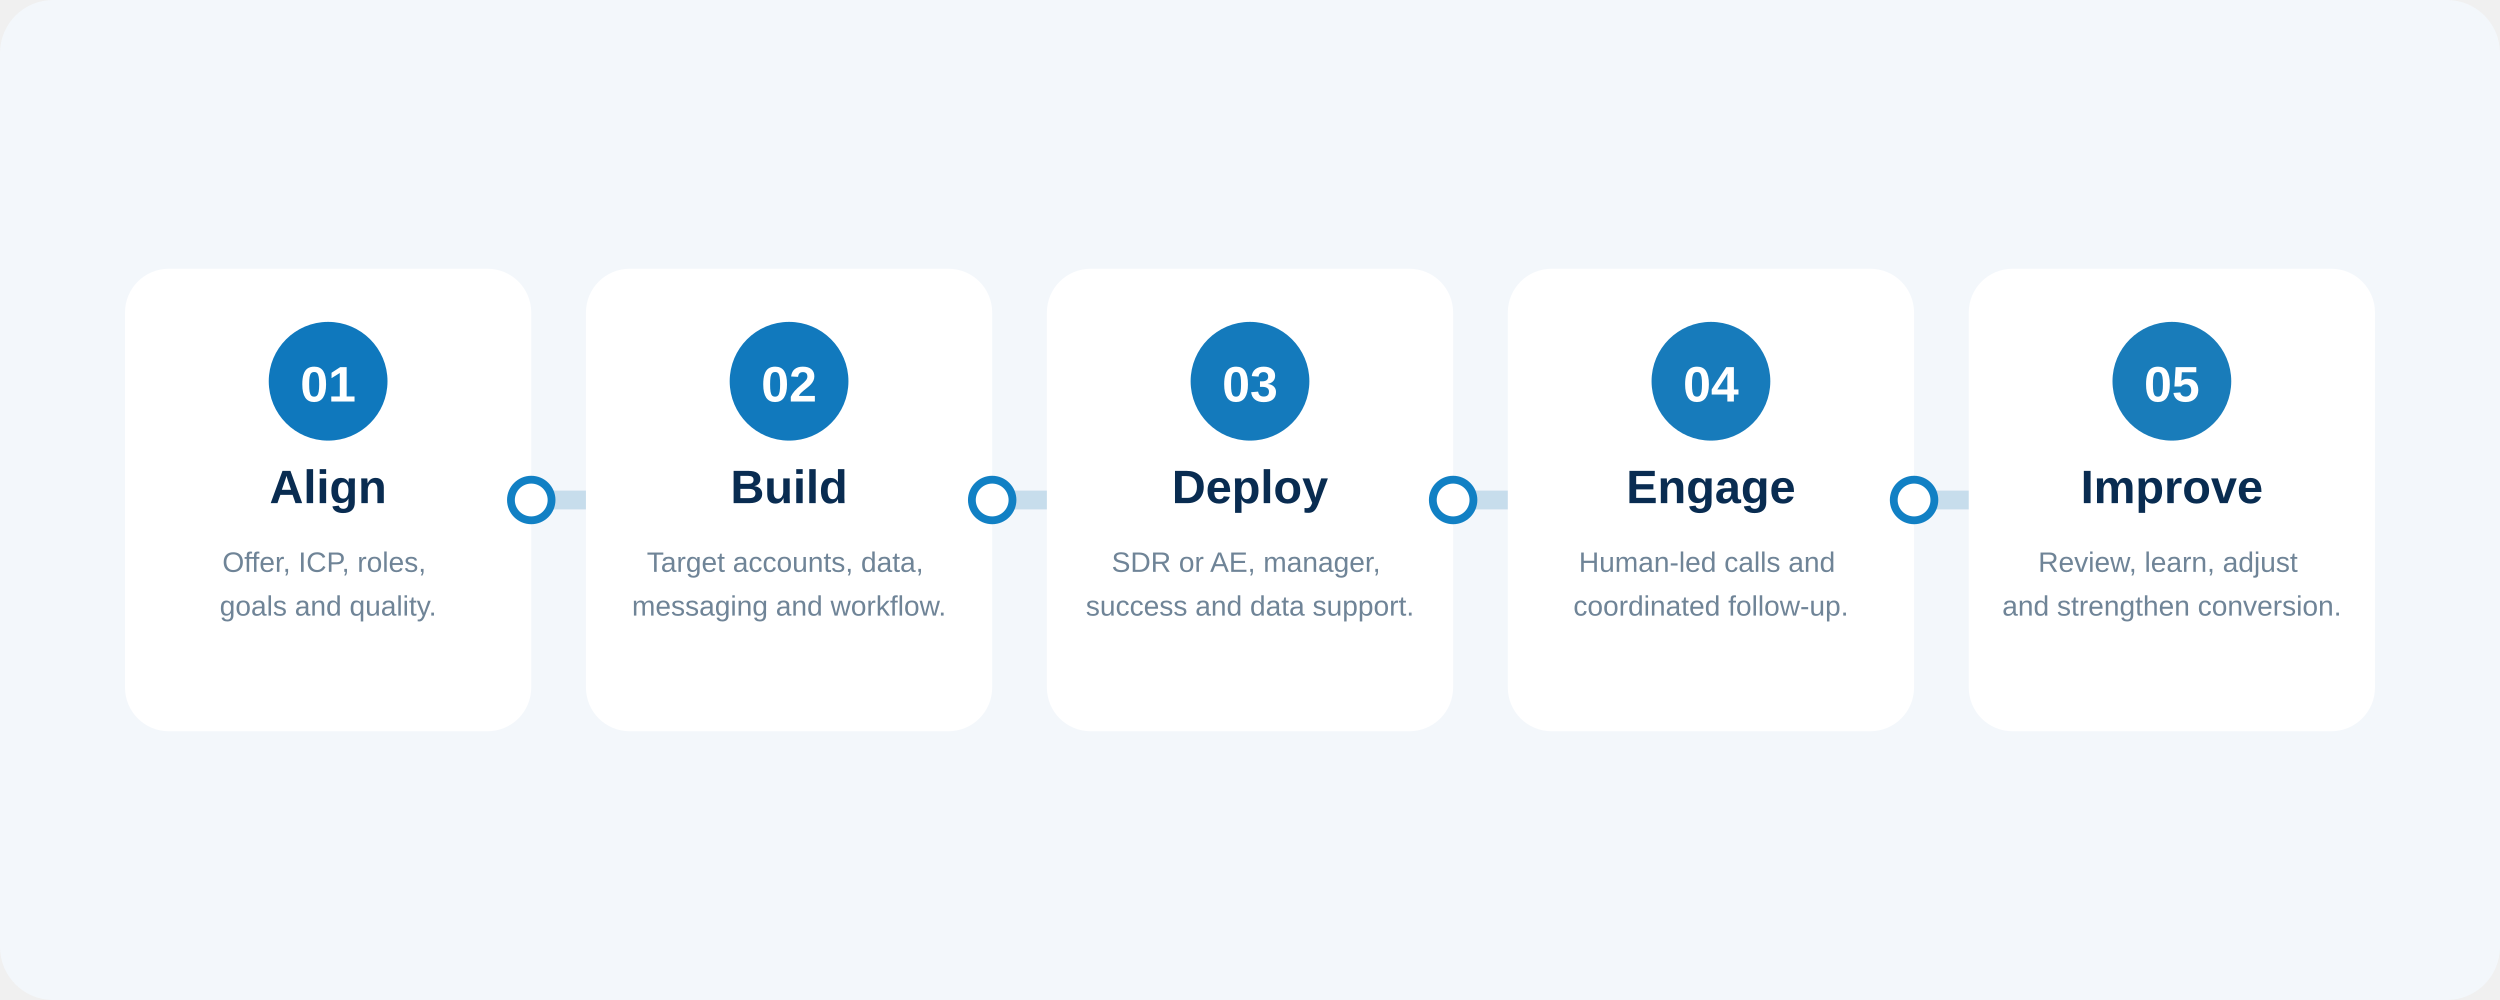
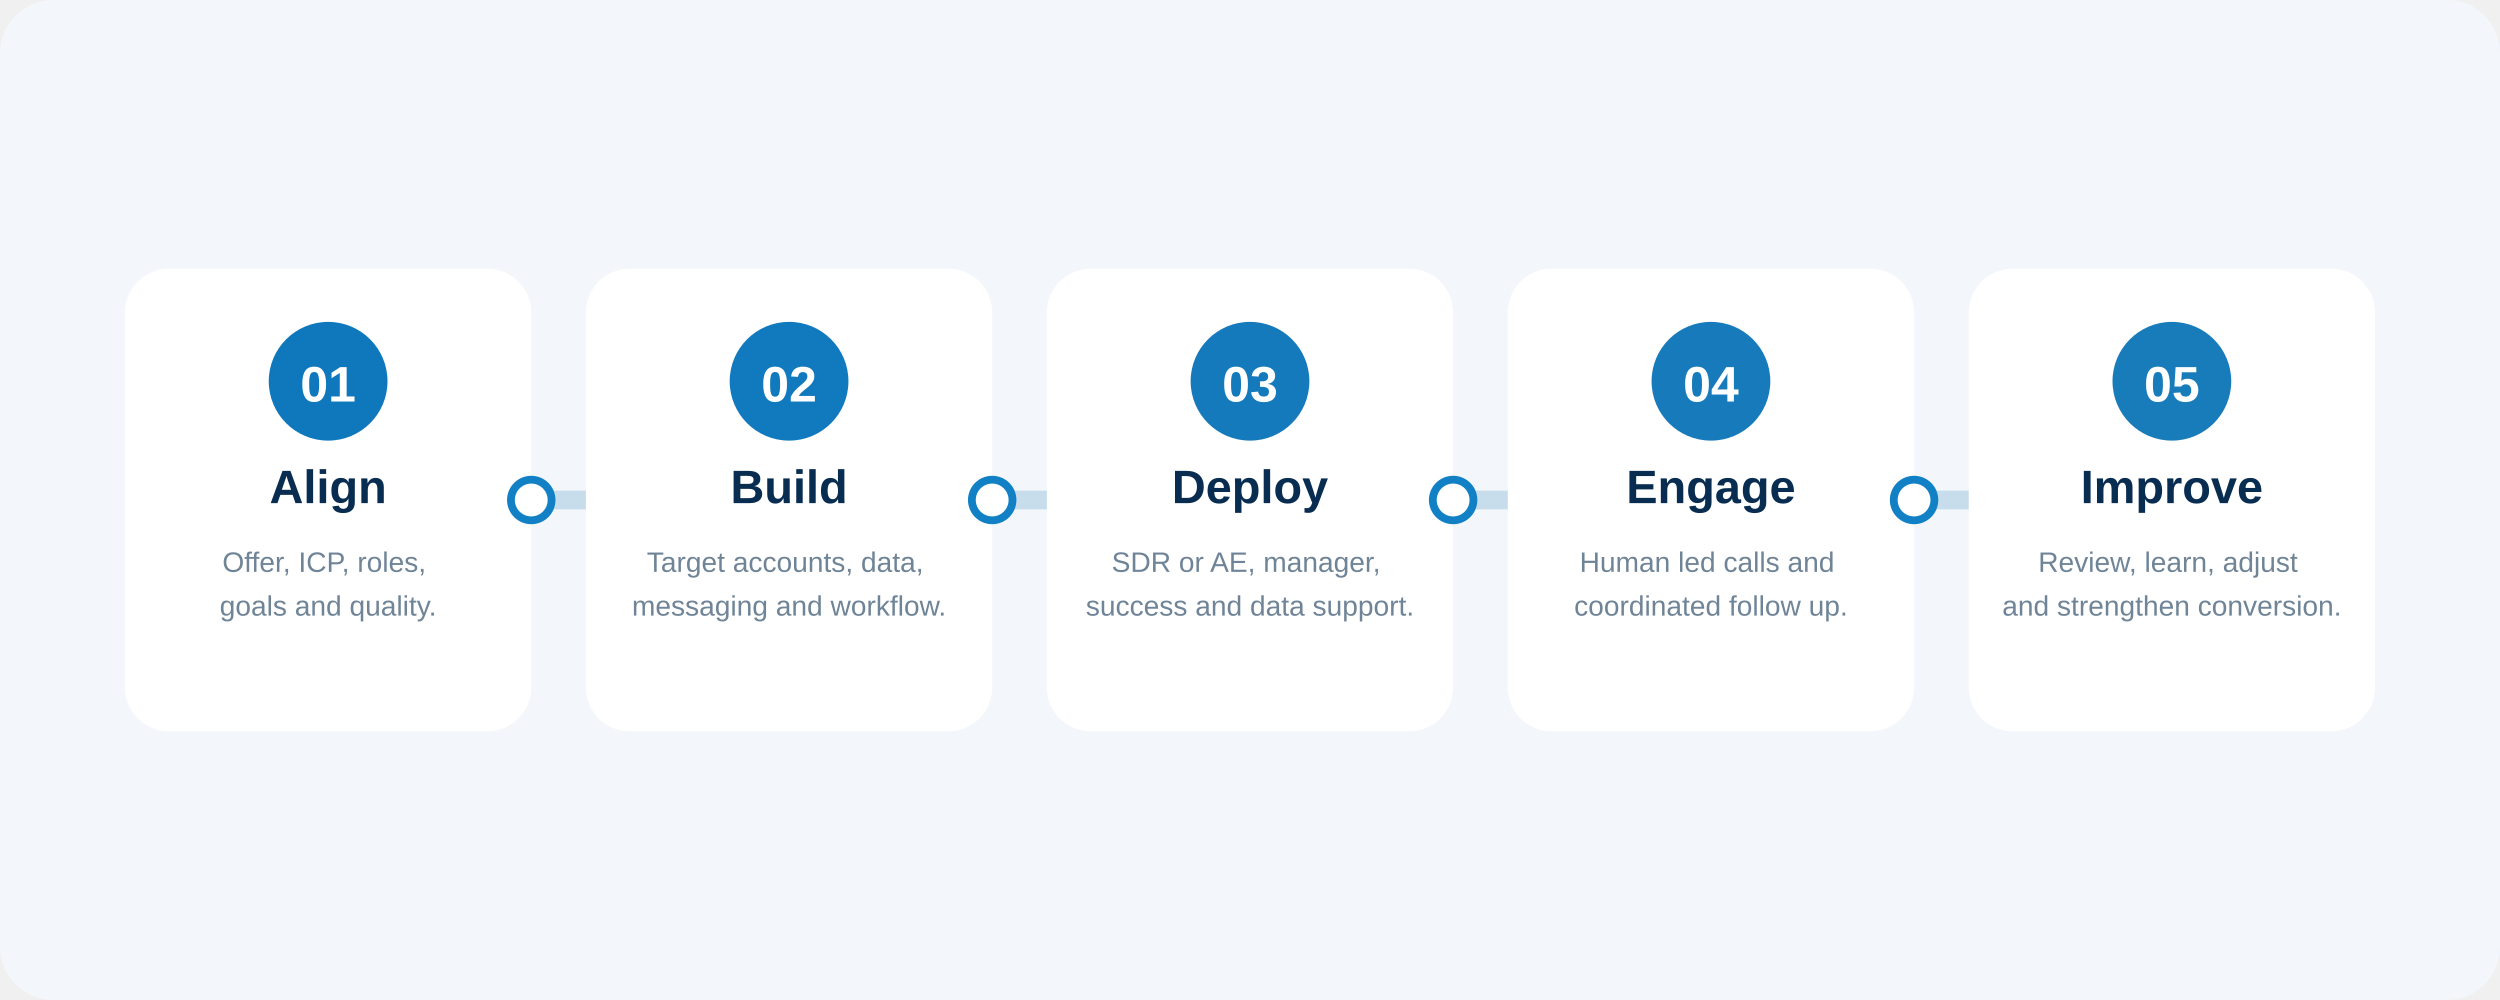
<svg xmlns="http://www.w3.org/2000/svg" width="1600" height="640" viewBox="0 0 1600 640" role="img" aria-labelledby="title desc">
  <defs>
    <linearGradient id="line" x1="0" y1="0" x2="1" y2="0">
      <stop stop-color="#66c8f0" />
      <stop offset="1" stop-color="#0e6eb8" />
    </linearGradient>
  </defs>
  <rect width="1600" height="640" rx="34" fill="#f3f7fb" />
  <path d="M160 320H1440" stroke="#c7ddec" stroke-width="12" stroke-linecap="round" />
  <path d="M160 320H1440" stroke="url(#line)" stroke-width="4" stroke-linecap="round" />
  <g font-family="Arial, Helvetica, sans-serif">
    <g transform="translate(80 172)">
      <rect width="260" height="296" rx="28" fill="#fff" />
      <circle cx="130" cy="72" r="38" fill="#0f78bd" />
      <text x="130" y="85" text-anchor="middle" font-size="32" font-weight="800" fill="#fff">01</text>
      <text x="130" y="150" text-anchor="middle" font-size="30" font-weight="800" fill="#092c51">Align</text>
      <text x="130" y="194" text-anchor="middle" font-size="18" fill="#6f8497">
        <tspan x="130">Offer, ICP, roles,</tspan>
        <tspan x="130" dy="28">goals and quality.</tspan>
      </text>
    </g>
    <g transform="translate(375 172)">
      <rect width="260" height="296" rx="28" fill="#fff" />
      <circle cx="130" cy="72" r="38" fill="#1179bd" />
      <text x="130" y="85" text-anchor="middle" font-size="32" font-weight="800" fill="#fff">02</text>
      <text x="130" y="150" text-anchor="middle" font-size="30" font-weight="800" fill="#092c51">Build</text>
      <text x="130" y="194" text-anchor="middle" font-size="18" fill="#6f8497">
        <tspan x="130">Target accounts, data,</tspan>
        <tspan x="130" dy="28">messaging and workflow.</tspan>
      </text>
    </g>
    <g transform="translate(670 172)">
      <rect width="260" height="296" rx="28" fill="#fff" />
      <circle cx="130" cy="72" r="38" fill="#147abc" />
      <text x="130" y="85" text-anchor="middle" font-size="32" font-weight="800" fill="#fff">03</text>
      <text x="130" y="150" text-anchor="middle" font-size="30" font-weight="800" fill="#092c51">Deploy</text>
      <text x="130" y="194" text-anchor="middle" font-size="18" fill="#6f8497">
        <tspan x="130">SDR or AE, manager,</tspan>
        <tspan x="130" dy="28">success and data support.</tspan>
      </text>
    </g>
    <g transform="translate(965 172)">
      <rect width="260" height="296" rx="28" fill="#fff" />
      <circle cx="130" cy="72" r="38" fill="#177bbb" />
      <text x="130" y="85" text-anchor="middle" font-size="32" font-weight="800" fill="#fff">04</text>
      <text x="130" y="150" text-anchor="middle" font-size="30" font-weight="800" fill="#092c51">Engage</text>
      <text x="130" y="194" text-anchor="middle" font-size="18" fill="#6f8497">
-         <tspan x="130">Human-led calls and</tspan>
-         <tspan x="130" dy="28">coordinated follow-up.</tspan>
+         <tspan x="130">Human led calls and</tspan>
+         <tspan x="130" dy="28">coordinated follow up.</tspan>
      </text>
    </g>
    <g transform="translate(1260 172)">
      <rect width="260" height="296" rx="28" fill="#fff" />
      <circle cx="130" cy="72" r="38" fill="#197cba" />
      <text x="130" y="85" text-anchor="middle" font-size="32" font-weight="800" fill="#fff">05</text>
      <text x="130" y="150" text-anchor="middle" font-size="30" font-weight="800" fill="#092c51">Improve</text>
      <text x="130" y="194" text-anchor="middle" font-size="18" fill="#6f8497">
        <tspan x="130">Review, learn, adjust</tspan>
        <tspan x="130" dy="28">and strengthen conversion.</tspan>
      </text>
    </g>
  </g>
  <g fill="#fff" stroke="#1180c4" stroke-width="5">
    <circle cx="340" cy="320" r="13" />
    <circle cx="635" cy="320" r="13" />
    <circle cx="930" cy="320" r="13" />
    <circle cx="1225" cy="320" r="13" />
  </g>
</svg>
